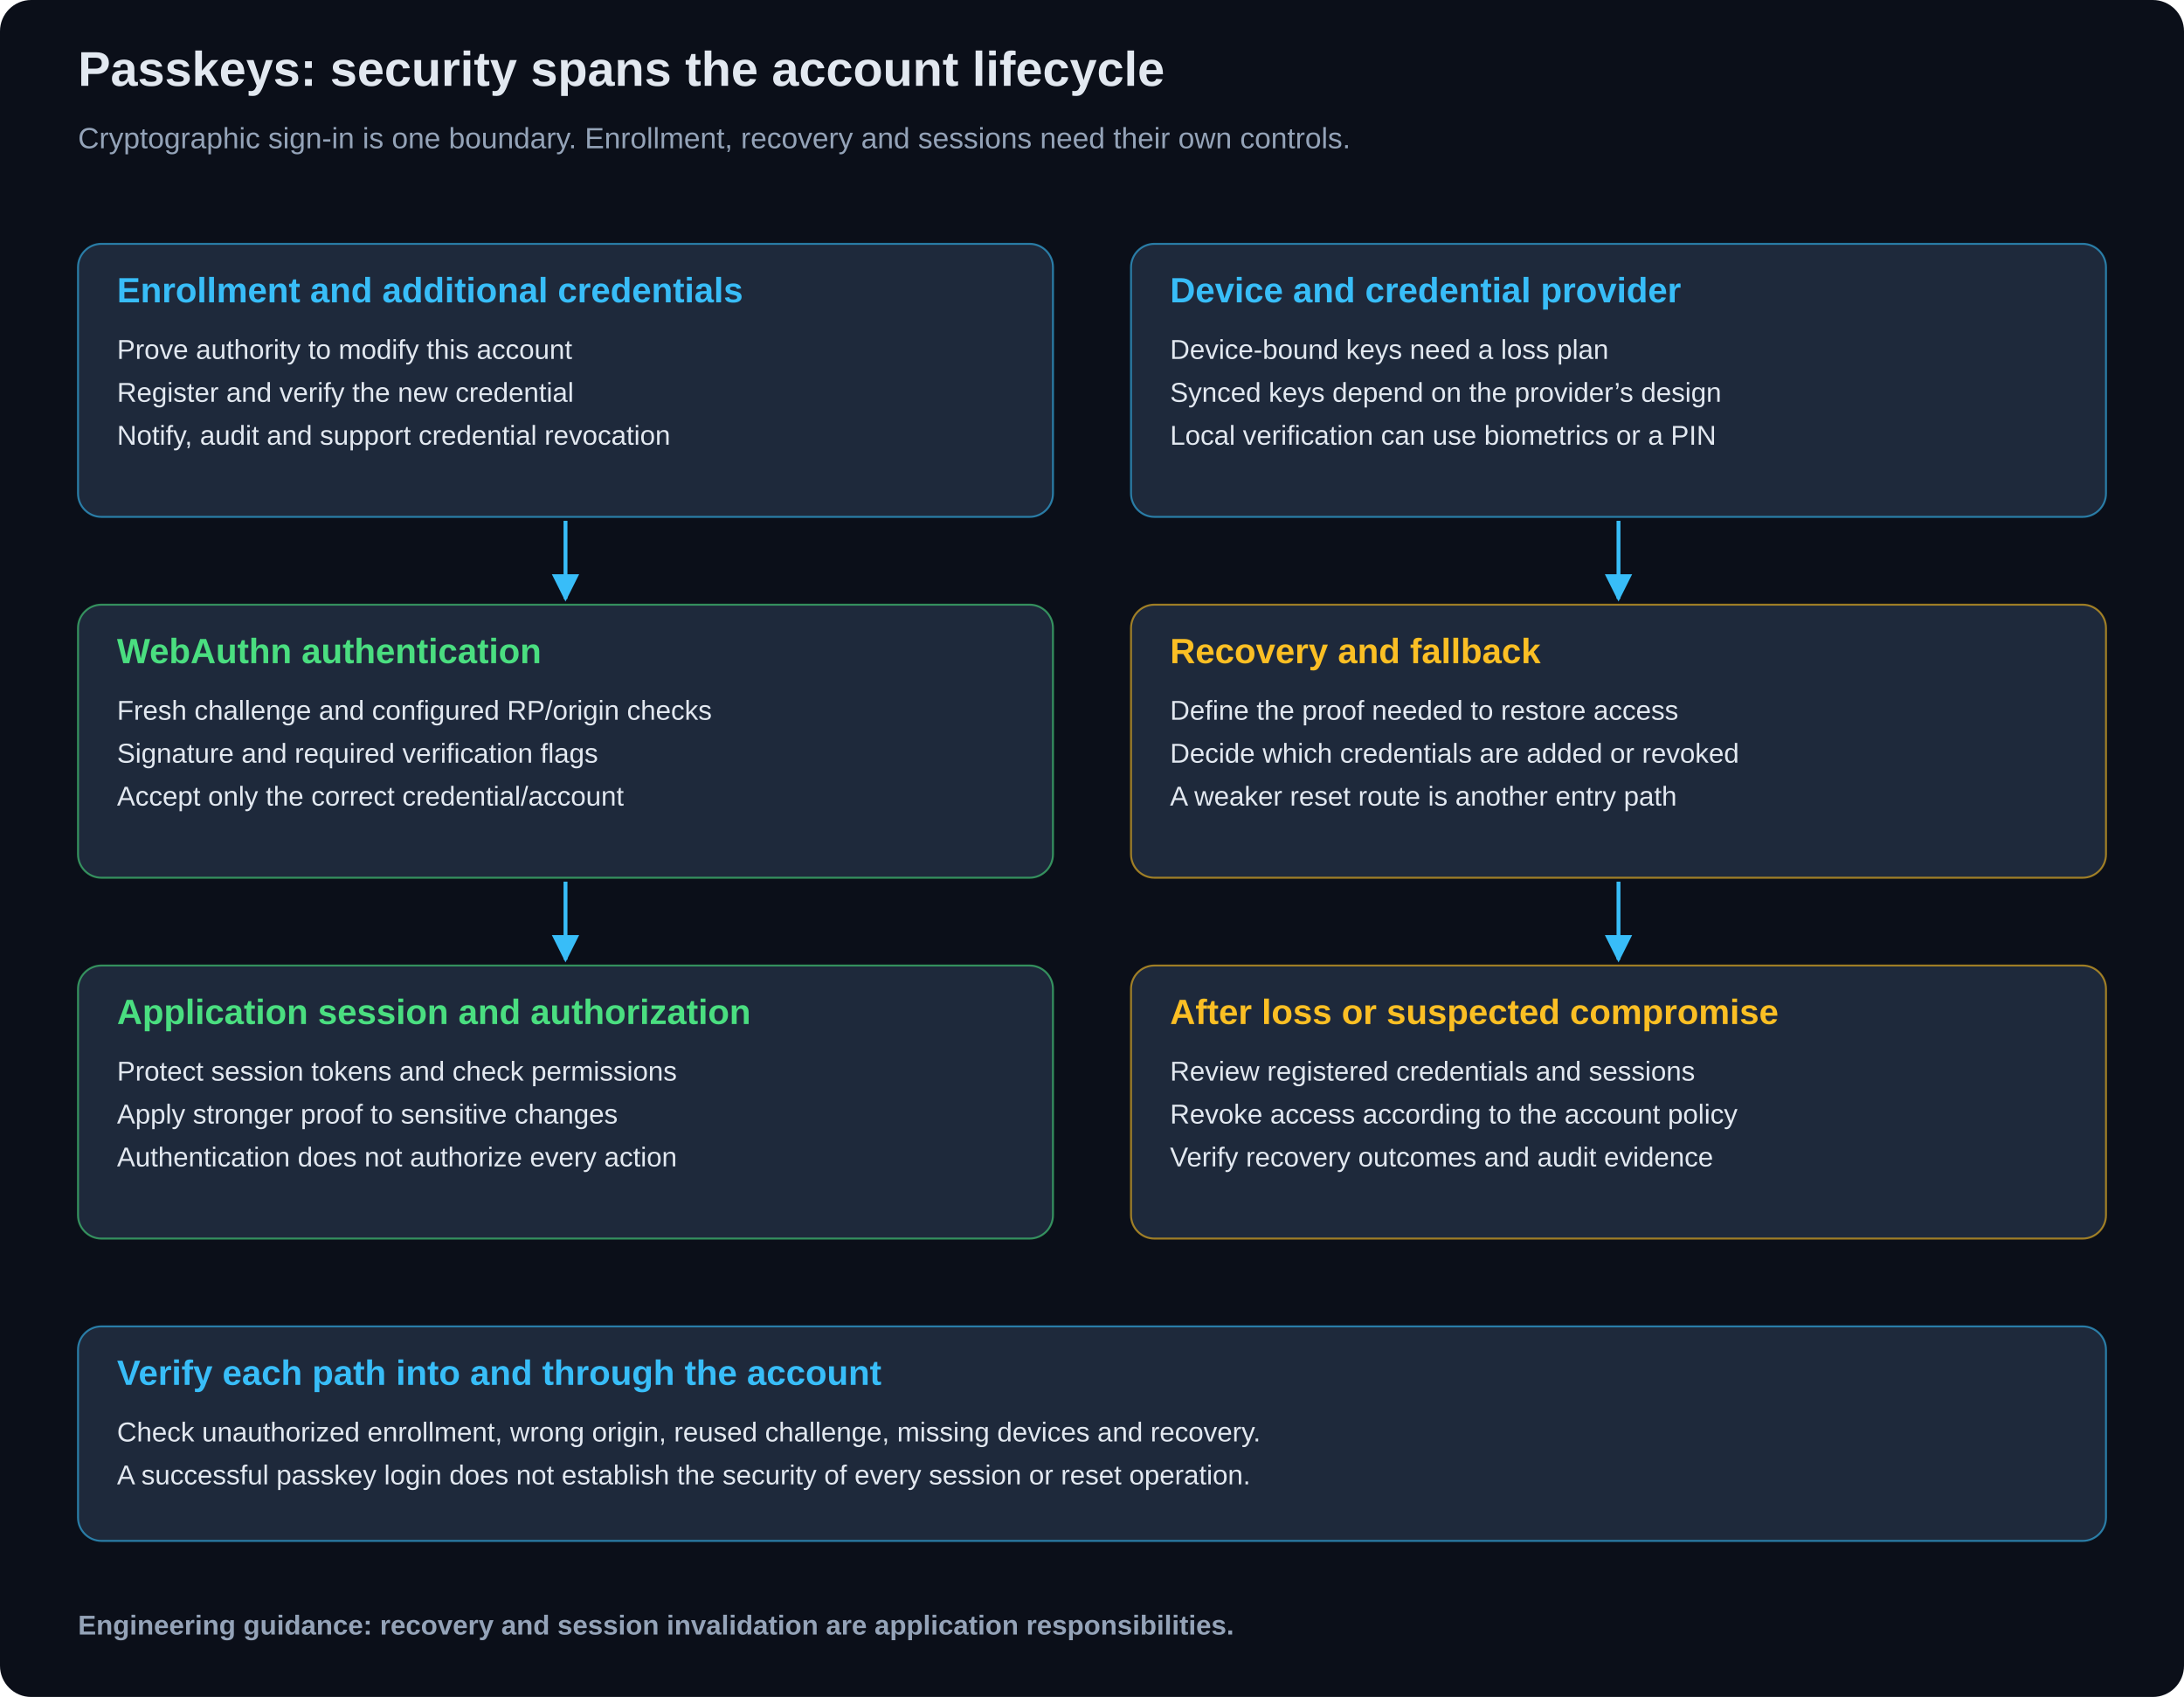
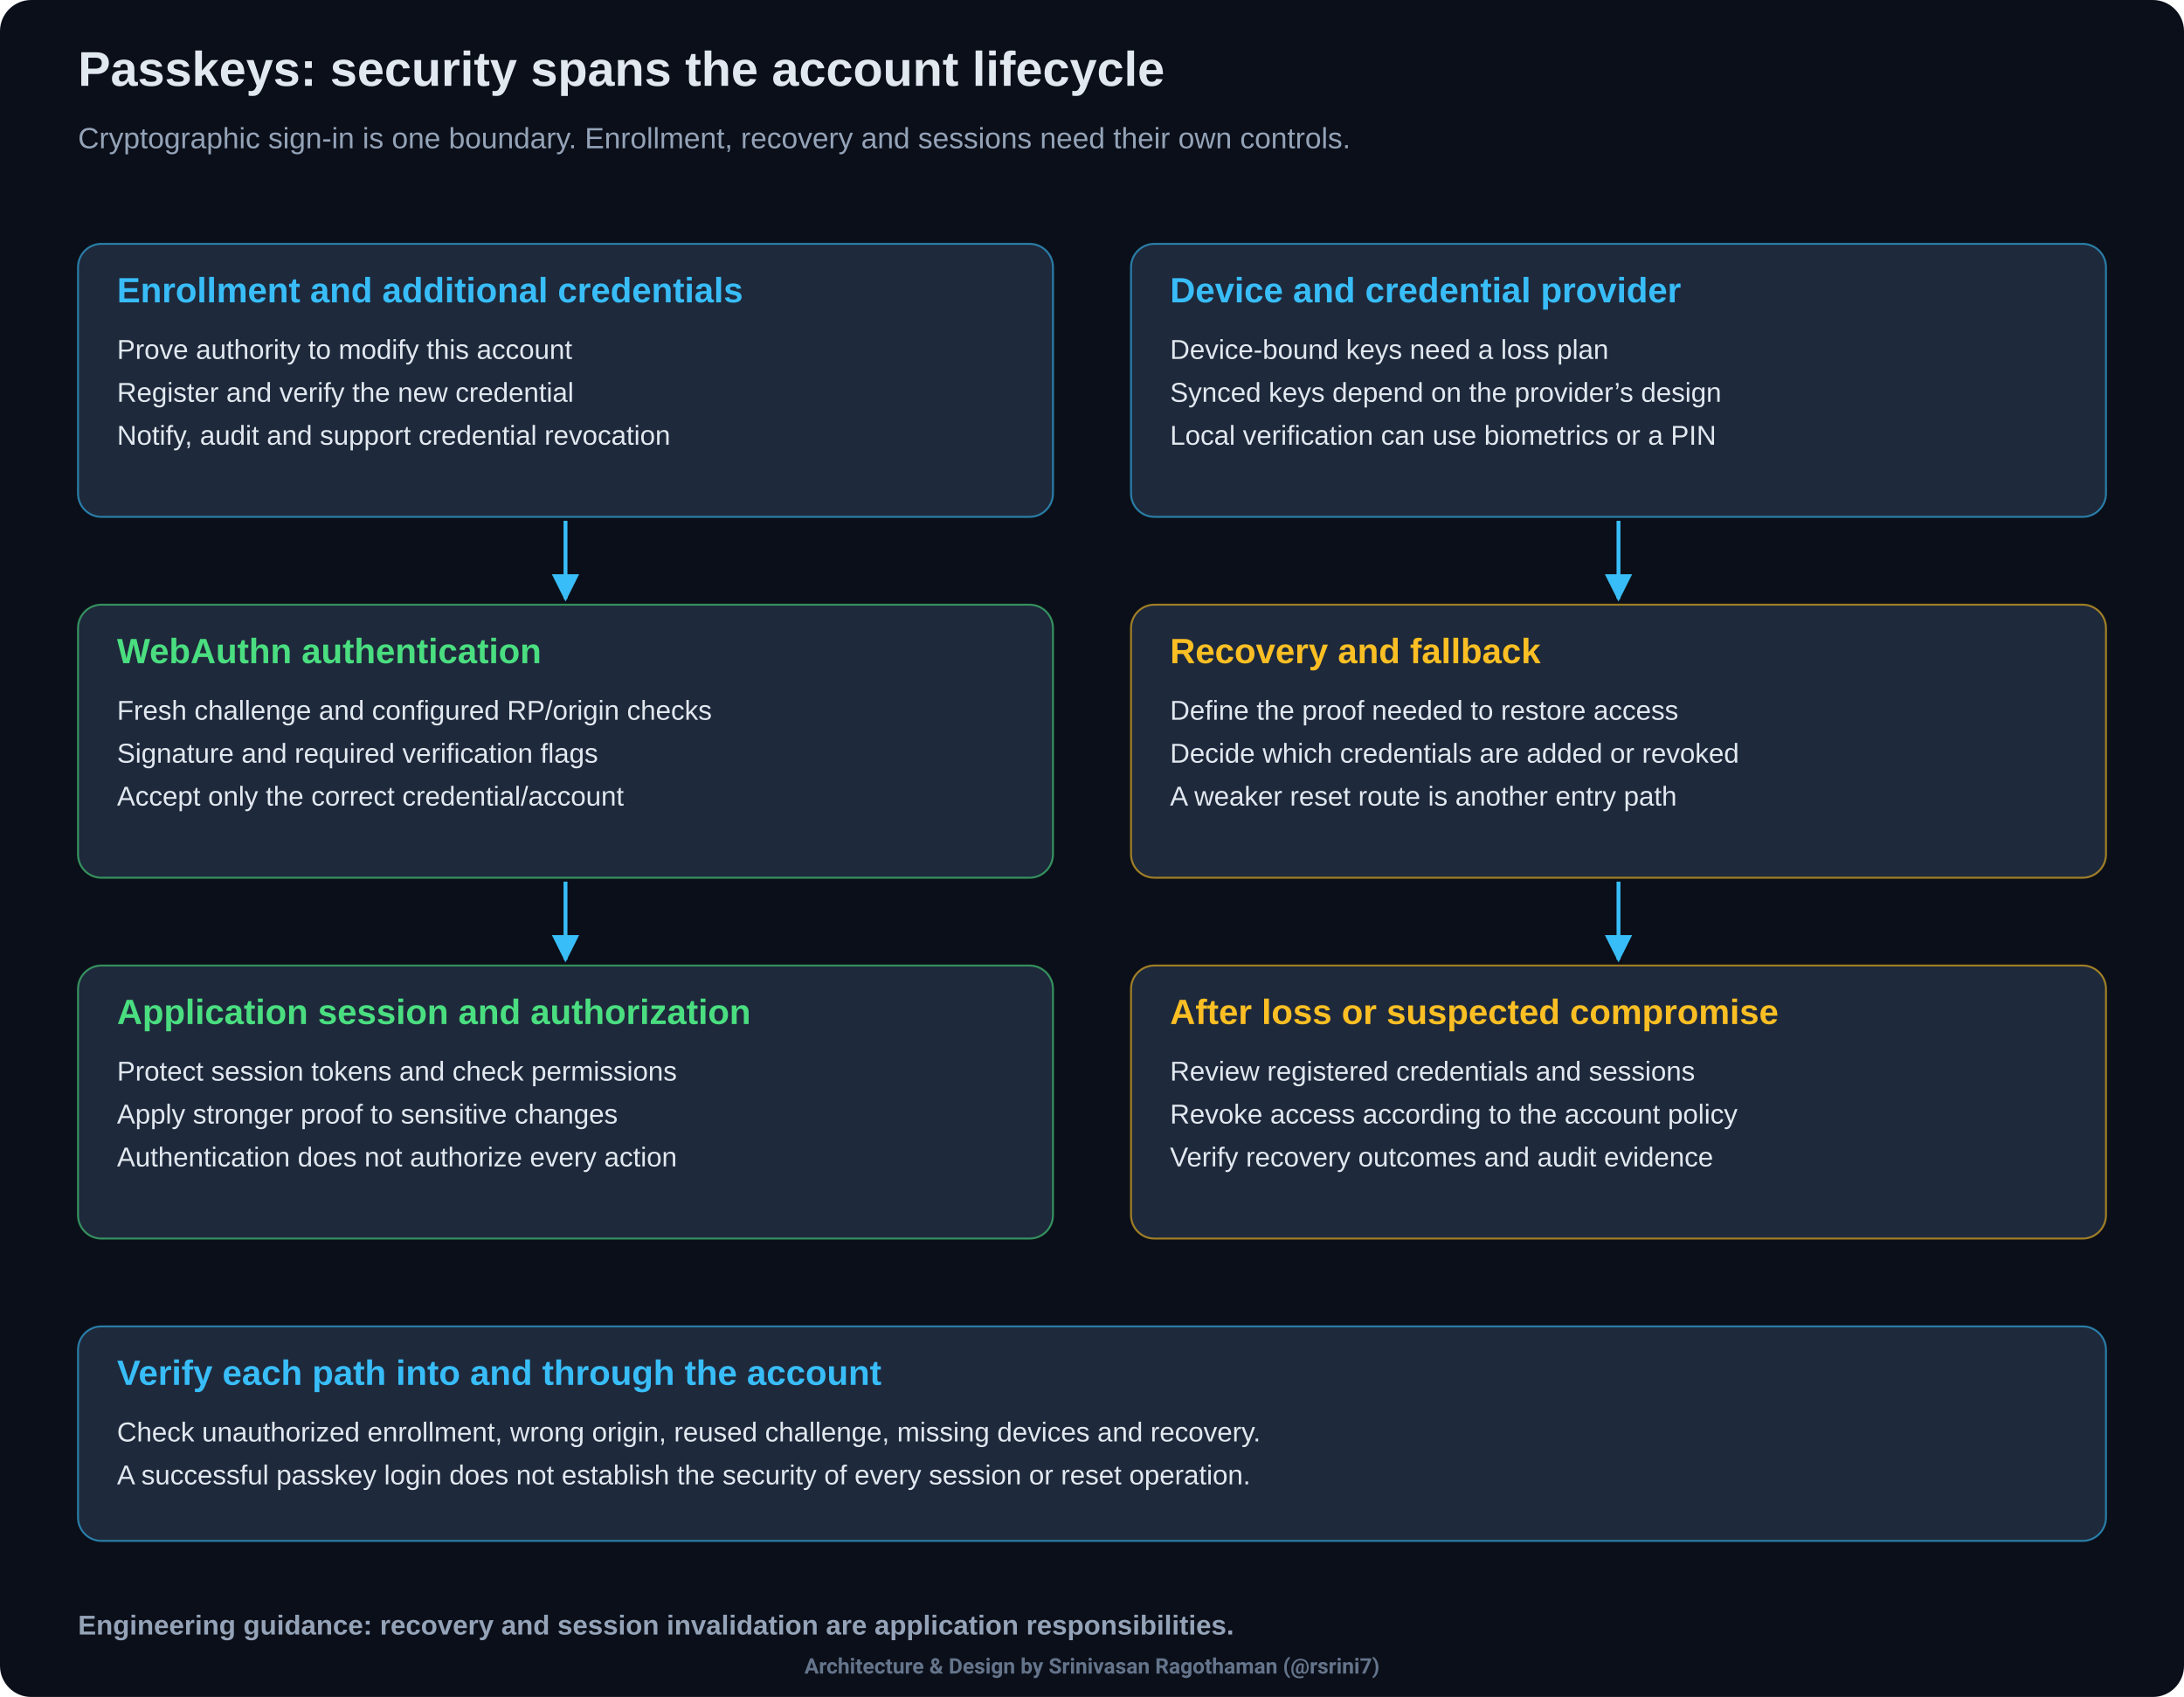
<svg xmlns="http://www.w3.org/2000/svg" viewBox="0 0 1120 870" width="1120" role="img" aria-labelledby="title desc">
  <defs>
    <marker id="arrow" viewBox="0 0 10 10" refX="9" refY="5" markerWidth="7" markerHeight="7" orient="auto">
      <path d="M 0 0 L 10 5 L 0 10 z" fill="#38bdf8" />
    </marker>
  </defs>
  <rect width="1120" height="870" rx="16" fill="#0b0f19" />
  <text x="40" y="44" font-family="Arial, Helvetica, sans-serif" font-size="25" fill="#e2e8f0" font-weight="700">Passkeys: security spans the account lifecycle</text>
  <text x="40" y="76" font-family="Arial, Helvetica, sans-serif" font-size="15" fill="#94a3b8">Cryptographic sign-in is one boundary. Enrollment, recovery and sessions need their own controls.</text>
  <rect x="40" y="125" width="500" height="140" rx="12" fill="#1e293b" stroke="#38bdf8" stroke-opacity="0.6" />
  <text x="60" y="155" font-family="Arial, Helvetica, sans-serif" font-size="18" fill="#38bdf8" font-weight="700">Enrollment and additional credentials</text>
  <text x="60" y="184" font-family="Arial, Helvetica, sans-serif" font-size="14" fill="#e2e8f0">Prove authority to modify this account</text>
  <text x="60" y="206" font-family="Arial, Helvetica, sans-serif" font-size="14" fill="#e2e8f0">Register and verify the new credential</text>
  <text x="60" y="228" font-family="Arial, Helvetica, sans-serif" font-size="14" fill="#e2e8f0">Notify, audit and support credential revocation</text>
  <rect x="580" y="125" width="500" height="140" rx="12" fill="#1e293b" stroke="#38bdf8" stroke-opacity="0.6" />
  <text x="600" y="155" font-family="Arial, Helvetica, sans-serif" font-size="18" fill="#38bdf8" font-weight="700">Device and credential provider</text>
  <text x="600" y="184" font-family="Arial, Helvetica, sans-serif" font-size="14" fill="#e2e8f0">Device-bound keys need a loss plan</text>
  <text x="600" y="206" font-family="Arial, Helvetica, sans-serif" font-size="14" fill="#e2e8f0">Synced keys depend on the provider’s design</text>
  <text x="600" y="228" font-family="Arial, Helvetica, sans-serif" font-size="14" fill="#e2e8f0">Local verification can use biometrics or a PIN</text>
  <path d="M 290 267 L 290 307" fill="none" stroke="#38bdf8" stroke-width="2" marker-end="url(#arrow)" />
  <path d="M 830 267 L 830 307" fill="none" stroke="#38bdf8" stroke-width="2" marker-end="url(#arrow)" />
  <rect x="40" y="310" width="500" height="140" rx="12" fill="#1e293b" stroke="#4ade80" stroke-opacity="0.6" />
  <text x="60" y="340" font-family="Arial, Helvetica, sans-serif" font-size="18" fill="#4ade80" font-weight="700">WebAuthn authentication</text>
  <text x="60" y="369" font-family="Arial, Helvetica, sans-serif" font-size="14" fill="#e2e8f0">Fresh challenge and configured RP/origin checks</text>
  <text x="60" y="391" font-family="Arial, Helvetica, sans-serif" font-size="14" fill="#e2e8f0">Signature and required verification flags</text>
  <text x="60" y="413" font-family="Arial, Helvetica, sans-serif" font-size="14" fill="#e2e8f0">Accept only the correct credential/account</text>
  <rect x="580" y="310" width="500" height="140" rx="12" fill="#1e293b" stroke="#fbbf24" stroke-opacity="0.6" />
  <text x="600" y="340" font-family="Arial, Helvetica, sans-serif" font-size="18" fill="#fbbf24" font-weight="700">Recovery and fallback</text>
  <text x="600" y="369" font-family="Arial, Helvetica, sans-serif" font-size="14" fill="#e2e8f0">Define the proof needed to restore access</text>
  <text x="600" y="391" font-family="Arial, Helvetica, sans-serif" font-size="14" fill="#e2e8f0">Decide which credentials are added or revoked</text>
  <text x="600" y="413" font-family="Arial, Helvetica, sans-serif" font-size="14" fill="#e2e8f0">A weaker reset route is another entry path</text>
  <path d="M 290 452 L 290 492" fill="none" stroke="#38bdf8" stroke-width="2" marker-end="url(#arrow)" />
  <path d="M 830 452 L 830 492" fill="none" stroke="#38bdf8" stroke-width="2" marker-end="url(#arrow)" />
  <rect x="40" y="495" width="500" height="140" rx="12" fill="#1e293b" stroke="#4ade80" stroke-opacity="0.6" />
  <text x="60" y="525" font-family="Arial, Helvetica, sans-serif" font-size="18" fill="#4ade80" font-weight="700">Application session and authorization</text>
  <text x="60" y="554" font-family="Arial, Helvetica, sans-serif" font-size="14" fill="#e2e8f0">Protect session tokens and check permissions</text>
  <text x="60" y="576" font-family="Arial, Helvetica, sans-serif" font-size="14" fill="#e2e8f0">Apply stronger proof to sensitive changes</text>
  <text x="60" y="598" font-family="Arial, Helvetica, sans-serif" font-size="14" fill="#e2e8f0">Authentication does not authorize every action</text>
  <rect x="580" y="495" width="500" height="140" rx="12" fill="#1e293b" stroke="#fbbf24" stroke-opacity="0.6" />
  <text x="600" y="525" font-family="Arial, Helvetica, sans-serif" font-size="18" fill="#fbbf24" font-weight="700">After loss or suspected compromise</text>
  <text x="600" y="554" font-family="Arial, Helvetica, sans-serif" font-size="14" fill="#e2e8f0">Review registered credentials and sessions</text>
  <text x="600" y="576" font-family="Arial, Helvetica, sans-serif" font-size="14" fill="#e2e8f0">Revoke access according to the account policy</text>
  <text x="600" y="598" font-family="Arial, Helvetica, sans-serif" font-size="14" fill="#e2e8f0">Verify recovery outcomes and audit evidence</text>
  <rect x="40" y="680" width="1040" height="110" rx="12" fill="#1e293b" stroke="#38bdf8" stroke-opacity="0.6" />
  <text x="60" y="710" font-family="Arial, Helvetica, sans-serif" font-size="18" fill="#38bdf8" font-weight="700">Verify each path into and through the account</text>
  <text x="60" y="739" font-family="Arial, Helvetica, sans-serif" font-size="14" fill="#e2e8f0">Check unauthorized enrollment, wrong origin, reused challenge, missing devices and recovery.</text>
  <text x="60" y="761" font-family="Arial, Helvetica, sans-serif" font-size="14" fill="#e2e8f0">A successful passkey login does not establish the security of every session or reset operation.</text>
  <text x="40" y="838" font-family="Arial, Helvetica, sans-serif" font-size="14" fill="#94a3b8" font-weight="700">Engineering guidance: recovery and session invalidation are application responsibilities.</text>
+   <text x="560" y="858" font-family="-apple-system, BlinkMacSystemFont, 'Segoe UI', Roboto, sans-serif" font-size="11" font-weight="600" fill="#64748b" text-anchor="middle">Architecture &amp; Design by Srinivasan Ragothaman (@rsrini7)</text>
</svg>
